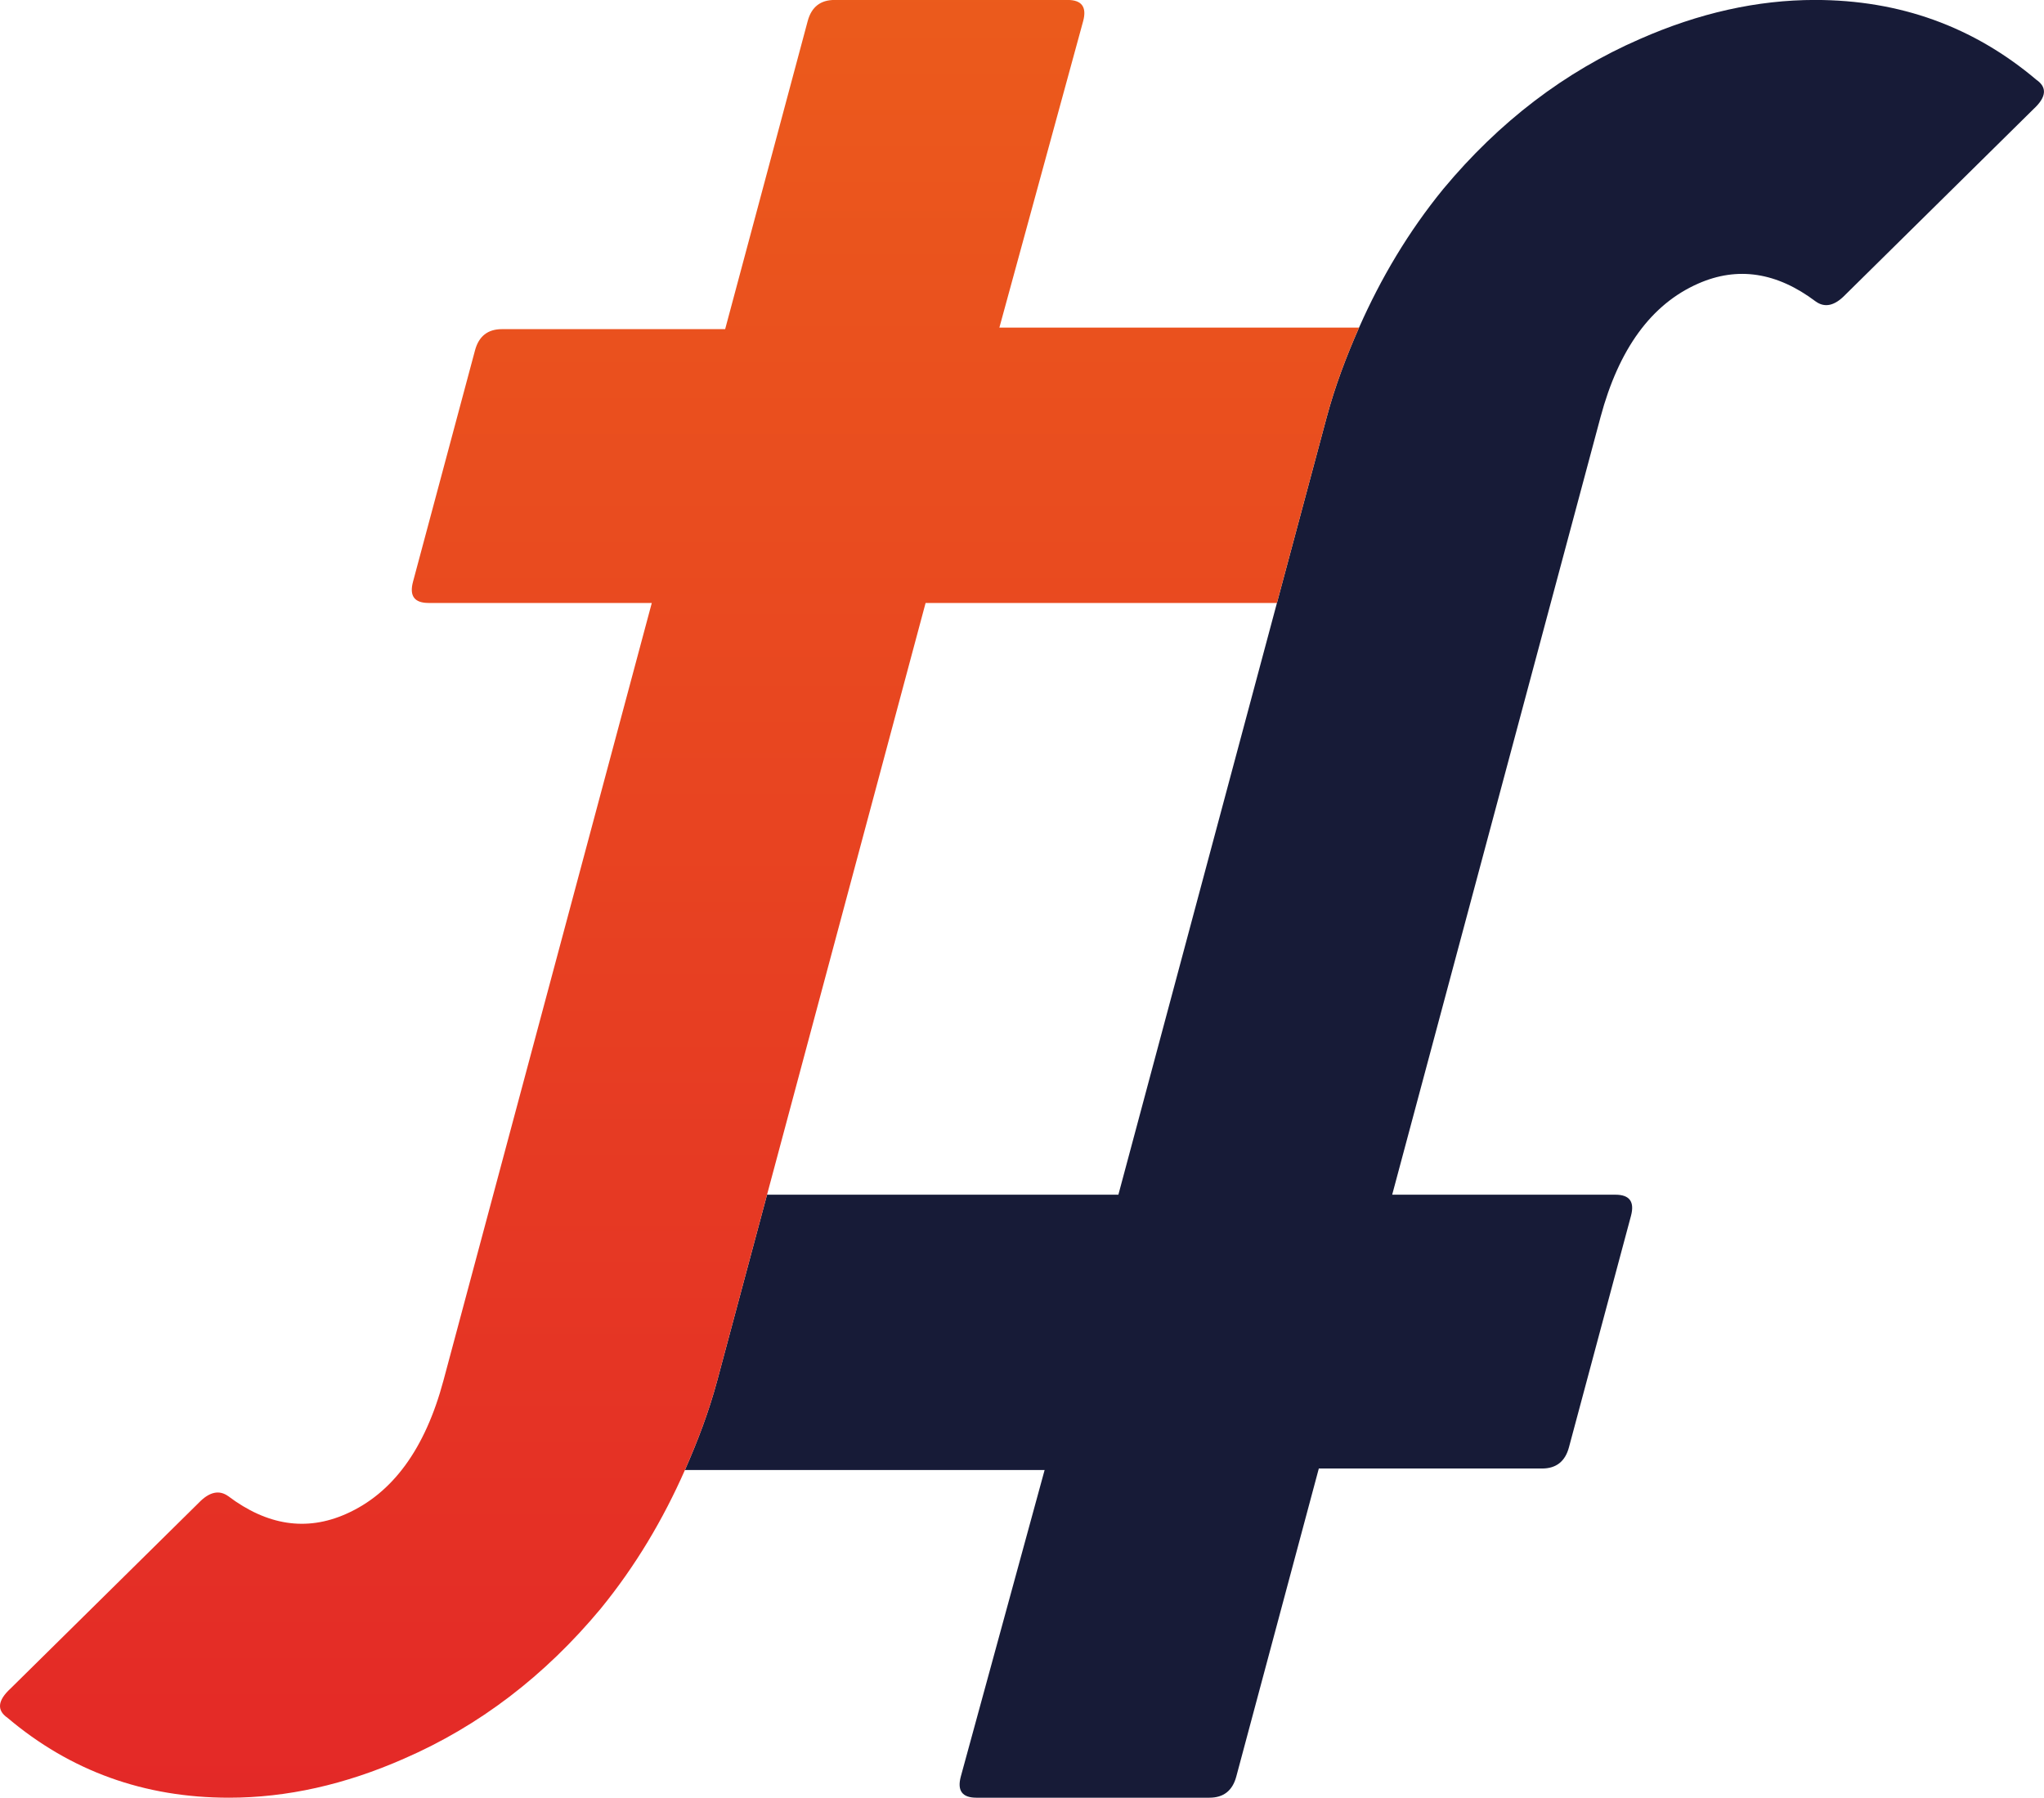
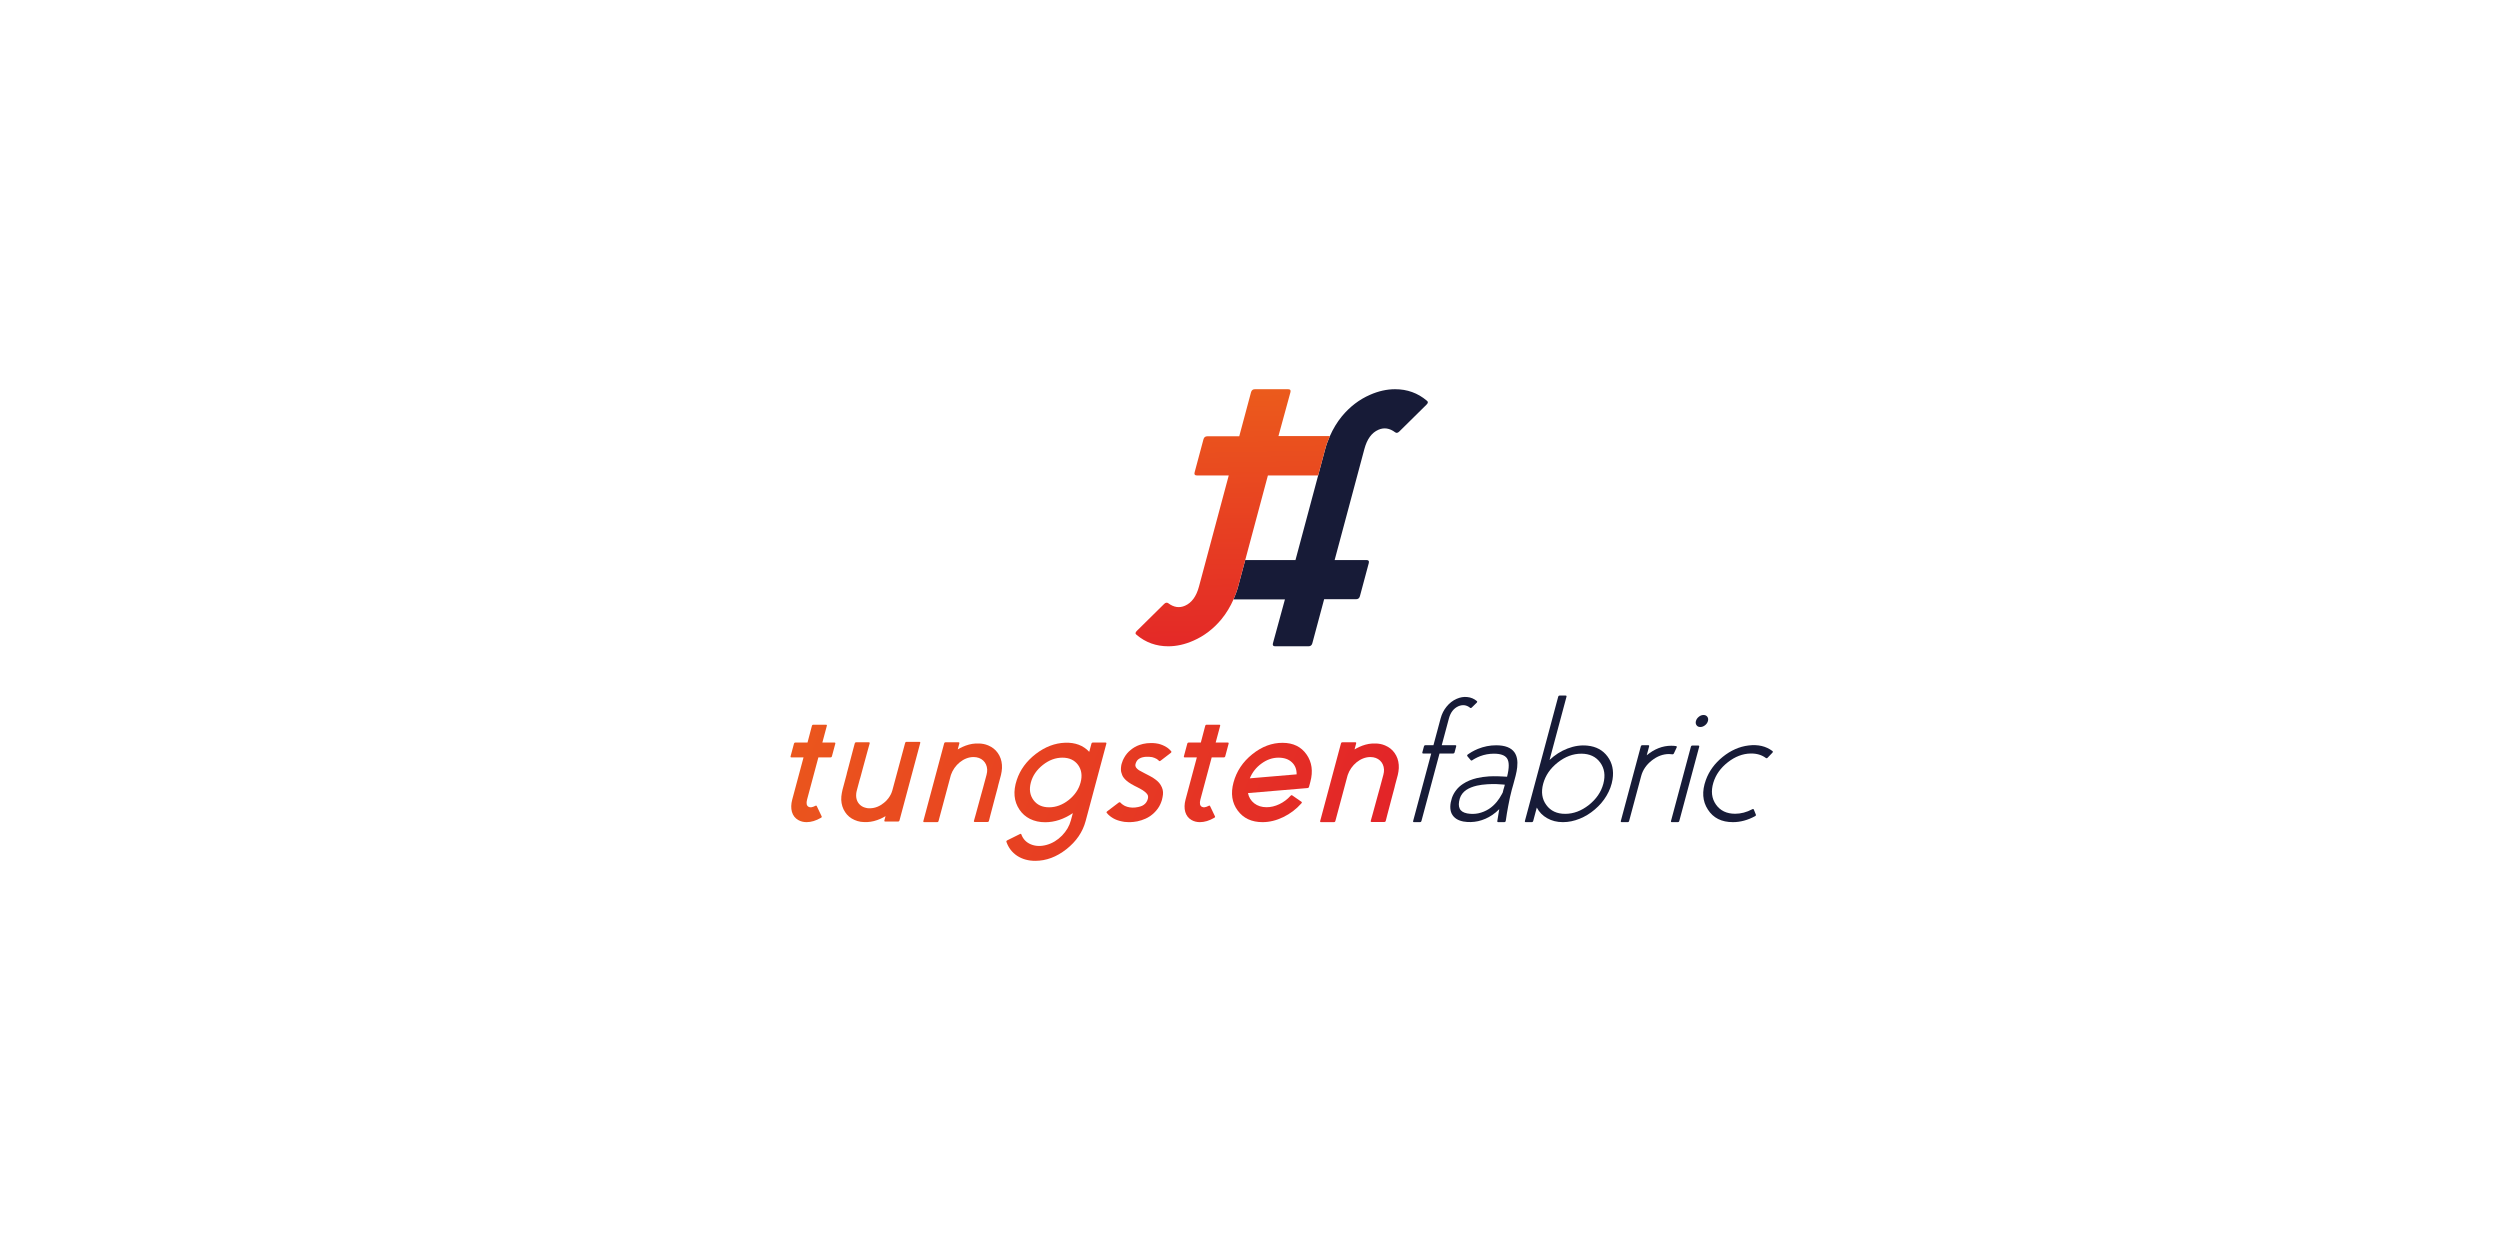
- <svg xmlns="http://www.w3.org/2000/svg" viewBox="0 0 246.653 216.92" height="216.92" width="246.653" xml:space="preserve" id="svg2" version="1.1">
+ <svg xmlns="http://www.w3.org/2000/svg" viewBox="0 0 589.587 294.8" height="294.8" width="589.587" xml:space="preserve" id="svg2" version="1.1">
  <defs id="defs6">
    <clipPath id="clipPath22" clipPathUnits="userSpaceOnUse">
-       <path id="path20" d="m 904.469,1330.4 75.836,277.4 c 3.418,12.78 -1.297,19.14 -14.071,19.14 H 755.316 c -12.785,0 -20.91,-6.36 -24.328,-19.14 L 656.293,1329.03 H 454.242 c -12.773,0 -20.918,-6.42 -24.336,-19.19 l -56.133,-209.48 c -3.418,-12.77 1.297,-19.13 14.075,-19.13 H 589.895 L 401.352,377.59 C 384.762,315.66 355.316,275.309 312.934,256.68 277.25,240.941 241.809,246.359 206.613,272.852 198.383,278.77 189.484,276.82 179.992,267 L 9.555,98.82 C -2.223,87.988 -3.094,79.121 6.84,72.262 63.801,24.109 130.551,0 207.27,0 c 52.121,0 104.941,11.77 158.464,35.371 67.903,29.52 127.231,74.777 177.922,135.707 31.492,38.563 56.446,80.633 76.223,125.461 11.512,26.082 21.726,52.859 29.273,81.051 l 45.051,168.121 143.496,535.519 h 317.971 l 45.05,168.12 c 7.55,28.2 17.76,54.97 29.26,81.05 z" />
+       <path id="path20" d="m 2261.28,1439.7 21.2,77.53 c 0.96,3.57 -0.36,5.35 -3.93,5.35 h -58.95 c -3.57,0 -5.85,-1.78 -6.81,-5.35 l -20.86,-77.91 h -56.48 c -3.57,0 -5.85,-1.79 -6.81,-5.37 l -15.68,-58.54 c -0.96,-3.57 0.36,-5.35 3.94,-5.35 h 56.46 l -52.69,-196.65 c -4.64,-17.32 -12.87,-28.59 -24.71,-33.8 -9.97,-4.4 -19.88,-2.88 -29.72,4.52 -2.3,1.65 -4.78,1.11 -7.44,-1.64 l -47.64,-47 c -3.29,-3.03 -3.53,-5.51 -0.75,-7.43 15.92,-13.45 34.57,-20.19 56.02,-20.19 14.56,0 29.32,3.29 44.28,9.89 18.98,8.25 35.56,20.89 49.73,37.93 8.8,10.77 15.77,22.53 21.3,35.06 3.22,7.29 6.07,14.77 8.18,22.66 l 12.6,46.98 40.1,149.67 h 88.88 l 12.58,46.99 c 2.11,7.88 4.96,15.36 8.19,22.65 z" />
    </clipPath>
-     <linearGradient id="linearGradient28" spreadMethod="pad" gradientTransform="matrix(-501.1,-2003.66,-2013.25,-35.7797,871.239,1731.97)" gradientUnits="userSpaceOnUse" y2="0" x2="1" y1="0" x1="0">
+     <linearGradient id="linearGradient28" spreadMethod="pad" gradientTransform="matrix(-140.052,-560,-562.679,-10,2252,1551.94)" gradientUnits="userSpaceOnUse" y2="0" x2="1" y1="0" x1="0">
      <stop id="stop24" offset="0" style="stop-opacity:1;stop-color:#ec5e1b" />
      <stop id="stop26" offset="1" style="stop-opacity:1;stop-color:#e22029" />
    </linearGradient>
+     <clipPath id="clipPath38" clipPathUnits="userSpaceOnUse">
+       <path id="path36" d="m 1430.05,784.012 c 2.88,-1.672 6.94,-1.102 12.18,1.707 1.2,0.633 2.03,0.422 2.49,-0.617 l 8.5,-17.813 c 0.64,-1.148 0.23,-2.09 -1.22,-2.82 -8.77,-5.098 -17.2,-7.649 -25.33,-7.649 -5.53,0 -10.45,1.25 -14.77,3.75 -5.53,3.121 -9.24,7.91 -11.16,14.371 -1.81,6.457 -1.63,13.75 0.55,21.879 l 19.97,74.532 h -21.41 c -1.35,0 -1.84,0.668 -1.48,2.027 l 5.95,22.191 c 0.36,1.352 1.22,2.032 2.58,2.032 h 21.4 l 7.76,29.527 c 0.36,1.351 1.22,2.031 2.57,2.031 h 22.35 c 1.35,0 1.84,-0.68 1.48,-2.031 l -7.91,-29.527 h 21.41 c 1.35,0 1.84,-0.68 1.48,-2.032 l -5.94,-22.191 c -0.37,-1.359 -1.24,-2.027 -2.58,-2.027 h -21.41 l -19.97,-74.532 c -1.76,-6.558 -0.93,-10.84 2.51,-12.808 z" />
+     </clipPath>
+     <linearGradient id="linearGradient44" spreadMethod="pad" gradientTransform="matrix(1291.77,-180,-539.052,-1340,1223.5,873.54)" gradientUnits="userSpaceOnUse" y2="0" x2="1" y1="0" x1="0">
+       <stop id="stop40" offset="0" style="stop-opacity:1;stop-color:#ec5e1b" />
+       <stop id="stop42" offset="1" style="stop-opacity:1;stop-color:#e22029" />
+     </linearGradient>
+     <clipPath id="clipPath54" clipPathUnits="userSpaceOnUse">
+       <path id="path52" d="m 1537.83,781.352 h 1.57 c 8.61,0.308 16.67,3.539 24.15,9.687 2.9,2.289 5.48,4.941 7.76,7.973 1.62,2.179 3.09,4.527 4.38,7.027 0.51,1.141 0.92,2.082 1.23,2.813 l 0.61,1.718 0.79,2.34 22.64,83.91 c 0.36,1.352 1.22,2.032 2.58,2.032 h 22.65 c 1.35,0 1.85,-0.68 1.49,-2.032 L 1591,759.941 c -0.36,-1.351 -1.23,-2.031 -2.58,-2.031 h -22.66 c -1.35,0 -1.84,0.68 -1.48,2.031 l 2.01,7.5 c -3.11,-1.871 -6.07,-3.429 -8.92,-4.679 -7.79,-3.442 -15.57,-5.453 -23.26,-5.793 -3.25,-0.137 -8.21,-0.028 -11.75,0.472 -3.93,0.571 -7.53,1.821 -10.99,3.278 -7.01,3.019 -12.58,7.711 -16.71,14.07 -4.13,6.352 -6.37,13.539 -6.72,21.563 -0.09,3.949 0.27,8.019 1.08,12.187 0.37,1.762 0.76,3.641 1.2,5.621 l 0.62,2.352 0.59,2.179 c 1.23,4.579 2.8,10.469 4.73,17.661 l 1.13,4.218 0.93,4.059 c 0.79,2.922 1.45,5.422 2.02,7.5 3.4,13.133 6.27,24.012 8.59,32.66 l 2.97,11.09 c 0.39,1.461 1.26,2.191 2.62,2.191 h 22.34 c 1.35,0 1.83,-0.73 1.44,-2.191 l -3.12,-11.09 c -2.32,-8.648 -5.29,-19.527 -8.91,-32.66 -0.97,-3.649 -2.39,-8.91 -4.23,-15.777 l -1.28,-4.223 -1.18,-4.367 c -0.89,-3.34 -1.71,-6.364 -2.43,-9.071 l -0.62,-2.339 -0.59,-2.192 c -0.48,-1.769 -1.57,-5.262 -1.55,-10.469 0.05,-4.48 1.16,-8.492 3.34,-12.031 2.26,-3.539 5.3,-6.199 9.11,-7.969 1.96,-0.832 3.98,-1.461 6.05,-1.871 l 0.9,-0.16 c 0,0 0.63,-0.109 1.27,-0.199 1.3,-0.191 2.87,-0.109 2.87,-0.109 z" />
+     </clipPath>
+     <linearGradient id="linearGradient60" spreadMethod="pad" gradientTransform="matrix(1291.77,-180,-539.052,-1340,1224.83,876.86)" gradientUnits="userSpaceOnUse" y2="0" x2="1" y1="0" x1="0">
+       <stop id="stop56" offset="0" style="stop-opacity:1;stop-color:#ec5e1b" />
+       <stop id="stop58" offset="1" style="stop-opacity:1;stop-color:#e22029" />
+     </linearGradient>
+     <clipPath id="clipPath70" clipPathUnits="userSpaceOnUse">
+       <path id="path68" d="m 1855.64,783.07 c 12.08,0 23.58,4.27 34.52,12.809 10.85,8.641 17.91,19.012 21.14,31.09 3.24,12.082 1.74,22.453 -4.47,31.101 -6.37,8.539 -15.59,12.809 -27.67,12.809 -12.19,0 -23.7,-4.27 -34.52,-12.809 -10.98,-8.648 -18.07,-19.019 -21.31,-31.101 -3.23,-12.078 -1.7,-22.449 4.64,-31.09 6.25,-8.539 15.48,-12.809 27.67,-12.809 z m 74.82,112.5 c 0.37,1.352 1.22,2.032 2.58,2.032 h 22.34 c 1.35,0 1.86,-0.68 1.49,-2.032 L 1920.2,758.691 c -5.2,-19.371 -16.51,-35.929 -33.94,-49.679 -17.44,-13.75 -35.84,-20.633 -55.21,-20.633 -12.19,0 -22.87,2.973 -32,8.91 -9,6.039 -15.31,14.223 -18.89,24.531 -0.42,1.149 0.03,2.078 1.37,2.809 l 22.36,11.09 c 1.34,0.742 2.21,0.531 2.64,-0.617 3,-8.231 8.58,-14.063 16.71,-17.5 8.43,-3.543 17.83,-3.852 28.2,-0.942 10.02,2.809 19.03,8.281 27.05,16.41 7.77,8.02 12.99,16.981 15.63,26.871 l 3.44,12.821 c -15.91,-10.742 -32.24,-16.102 -49,-16.102 -9.91,0 -18.85,1.981 -26.85,5.942 -7.62,3.847 -13.77,9.269 -18.46,16.25 -10,14.789 -11.58,32.386 -4.75,52.808 5.92,17.809 17.08,33.07 33.51,45.781 16.51,12.61 33.8,19.219 51.89,19.848 17.87,0.621 32.11,-4.738 42.71,-16.098 z" />
+     </clipPath>
+     <linearGradient id="linearGradient76" spreadMethod="pad" gradientTransform="matrix(1291.77,-180,-539.052,-1340,1228.24,885.33)" gradientUnits="userSpaceOnUse" y2="0" x2="1" y1="0" x1="0">
+       <stop id="stop72" offset="0" style="stop-opacity:1;stop-color:#ec5e1b" />
+       <stop id="stop74" offset="1" style="stop-opacity:1;stop-color:#e22029" />
+     </linearGradient>
+     <clipPath id="clipPath86" clipPathUnits="userSpaceOnUse">
+       <path id="path84" d="m 2055.14,795.961 c -0.53,-1.961 -1.88,-5.352 -2.65,-7.109 -2.57,-5.864 -6.45,-11.051 -11.21,-15.633 -4.51,-4.367 -9.6,-7.809 -15.26,-10.309 -4.4,-1.98 -9.19,-3.539 -14.39,-4.691 -4.7,-0.828 -8.79,-1.297 -12.25,-1.399 0,0 -7.57,-0.011 -10.5,0.469 -2.98,0.492 -6.17,1.09 -9.45,2.031 -4.86,1.352 -9.25,3.379 -13.22,6.09 -2.04,1.352 -3.88,2.809 -5.54,4.379 -1.19,1.039 -2.19,2.133 -3.03,3.281 -0.79,0.942 -0.53,1.918 0.8,2.969 l 20.39,15.473 c 1.02,0.718 1.93,0.777 2.7,0.148 0.63,-0.73 1.24,-1.359 1.84,-1.871 0.77,-0.629 1.42,-1.148 1.92,-1.57 2.47,-2.117 12.36,-8.078 27.82,-4.68 2.76,0.609 5.09,1.352 6.99,2.18 3.93,1.883 6.81,4.64 8.62,8.293 0,0 3.62,6.57 1.05,11.258 -1.86,3.23 -6.44,7.121 -13.27,10.769 l -5.07,2.652 -2.48,1.25 -0.97,0.469 -1.23,0.629 c -4.4,2.289 -7.89,4.371 -10.52,6.25 -4.3,3.012 -7.59,6.301 -9.86,9.84 -0.31,0.422 -0.63,0.992 -0.95,1.723 l -0.74,1.867 c -0.66,1.461 -1.09,2.761 -1.3,3.91 l -0.51,2.191 c -0.09,0.828 -0.15,1.559 -0.19,2.192 v 2.34 l 0.03,1.25 c 0,0 0.29,3.07 0.42,3.91 l 0.43,2.179 0.07,0.321 0.3,1.09 c 0,0 1.47,4.527 2.1,6.089 0.35,0.938 1.02,2.289 2.03,4.071 3.12,5.828 7.24,10.718 12.37,14.679 4.41,3.649 9.43,6.457 15.07,8.438 4.01,1.351 8.41,2.492 13.14,2.973 2.88,0.289 4.77,0.289 5.72,0.308 0.66,0.02 4.65,0.039 5.31,0 2.87,-0.129 6.04,-0.519 9.5,-1.25 4.98,-1.25 9.56,-3.18 13.77,-5.781 1.62,-0.938 3.06,-1.981 4.32,-3.117 1.12,-0.84 3.64,-3.5 4.18,-4.223 0.89,-0.937 0.67,-1.93 -0.64,-2.969 l -18.1,-13.91 c -1.07,-0.832 -1.96,-0.89 -2.7,-0.148 -0.67,0.617 -1.3,1.187 -1.88,1.707 -0.88,0.633 -1.58,1.152 -2.08,1.57 -2.53,1.449 -5.26,2.551 -8.19,3.281 -2.29,0.41 -4.21,0.621 -5.77,0.621 h -3.44 c -0.73,0 -2.5,-0.062 -3.34,-0.14 -2.7,-0.289 -5.13,-0.949 -6.96,-1.582 -2,-0.828 -3.66,-1.77 -4.97,-2.809 -1.33,-1.039 -2.42,-2.398 -3.28,-4.058 l -0.32,-0.633 -0.36,-0.778 -0.58,-1.562 -0.22,-0.777 -0.2,-0.782 -0.23,-1.41 0.02,-1.09 0.23,-0.941 0.33,-1.09 0.29,-0.629 0.31,-0.621 c 1.03,-1.57 2.74,-3.18 5.1,-4.848 2.04,-1.351 18.62,-9.839 18.62,-9.839 4.3,-2.192 7.83,-4.383 10.58,-6.563 4.26,-3.129 7.46,-6.57 9.58,-10.32 2.88,-4.789 4.43,-10.16 3.77,-16.25 -0.25,-2.41 -0.96,-6.36 -1.87,-9.758 z" />
+     </clipPath>
+     <linearGradient id="linearGradient92" spreadMethod="pad" gradientTransform="matrix(1291.77,-180,-539.052,-1340,1247.78,933.9)" gradientUnits="userSpaceOnUse" y2="0" x2="1" y1="0" x1="0">
+       <stop id="stop88" offset="0" style="stop-opacity:1;stop-color:#ec5e1b" />
+       <stop id="stop90" offset="1" style="stop-opacity:1;stop-color:#e22029" />
+     </linearGradient>
+     <clipPath id="clipPath102" clipPathUnits="userSpaceOnUse">
+       <path id="path100" d="m 2125.72,784.012 c 2.89,-1.672 6.95,-1.102 12.19,1.707 1.2,0.633 2.03,0.422 2.48,-0.617 l 8.52,-17.813 c 0.62,-1.148 0.22,-2.09 -1.22,-2.82 -8.78,-5.098 -17.22,-7.649 -25.35,-7.649 -5.52,0 -10.43,1.25 -14.77,3.75 -5.52,3.121 -9.23,7.91 -11.14,14.371 -1.82,6.457 -1.63,13.75 0.54,21.879 l 19.97,74.532 h -21.4 c -1.36,0 -1.86,0.668 -1.49,2.027 l 5.94,22.191 c 0.37,1.352 1.22,2.032 2.58,2.032 h 21.41 l 7.76,29.527 c 0.36,1.351 1.21,2.031 2.57,2.031 h 22.34 c 1.35,0 1.86,-0.68 1.5,-2.031 l -7.92,-29.527 h 21.4 c 1.35,0 1.86,-0.68 1.49,-2.032 l -5.94,-22.191 c -0.37,-1.359 -1.23,-2.027 -2.58,-2.027 h -21.41 l -19.97,-74.532 c -1.75,-6.558 -0.92,-10.84 2.5,-12.808 z" />
+     </clipPath>
+     <linearGradient id="linearGradient108" spreadMethod="pad" gradientTransform="matrix(1291.77,-180,-539.052,-1340,1260.42,965.34)" gradientUnits="userSpaceOnUse" y2="0" x2="1" y1="0" x1="0">
+       <stop id="stop104" offset="0" style="stop-opacity:1;stop-color:#ec5e1b" />
+       <stop id="stop106" offset="1" style="stop-opacity:1;stop-color:#e22029" />
+     </linearGradient>
+     <clipPath id="clipPath118" clipPathUnits="userSpaceOnUse">
+       <path id="path116" d="m 2293.44,841.352 c 0.11,8.949 -2.73,16.089 -8.49,21.41 -5.73,5.41 -13.6,8.117 -23.6,8.117 -10.53,0 -20.51,-3.438 -29.95,-10.309 -9.43,-6.769 -16.35,-15.519 -20.78,-26.25 z m -24.59,55.777 c 18.61,-0.109 32.66,-6.981 42.13,-20.617 9.5,-13.551 11.74,-29.692 6.71,-48.442 l -2.39,-8.91 c -0.33,-1.25 -1.14,-1.93 -2.42,-2.031 l -105.51,-8.91 c 1.53,-7.5 5.22,-13.539 11.09,-18.117 5.96,-4.59 13.2,-6.883 21.75,-6.883 7.5,0 15.01,1.769 22.52,5.32 7.63,3.641 14.27,8.59 19.91,14.84 1.02,1.141 2.04,1.41 3.02,0.781 l 16.21,-11.25 c 1.08,-0.621 1.08,-1.558 0.03,-2.808 -9.13,-10.313 -19.85,-18.442 -32.16,-24.383 -12.22,-5.93 -24.43,-8.899 -36.61,-8.899 -19.28,0 -33.94,6.871 -44.01,20.621 -10.09,13.649 -12.54,30.161 -7.35,49.528 5.3,19.793 16.39,36.461 33.24,50 16.86,13.543 34.81,20.261 53.84,20.16 z" />
+     </clipPath>
+     <linearGradient id="linearGradient124" spreadMethod="pad" gradientTransform="matrix(1291.77,-180,-539.052,-1340,1260.28,964.98)" gradientUnits="userSpaceOnUse" y2="0" x2="1" y1="0" x1="0">
+       <stop id="stop120" offset="0" style="stop-opacity:1;stop-color:#ec5e1b" />
+       <stop id="stop122" offset="1" style="stop-opacity:1;stop-color:#e22029" />
+     </linearGradient>
+     <clipPath id="clipPath146" clipPathUnits="userSpaceOnUse">
+       <path id="path144" d="m 1743.65,835.719 c -0.73,-2.707 -1.52,-5.668 -2.39,-8.899 l -1.17,-4.379 -1.13,-4.222 c -1.98,-6.981 -3.42,-12.18 -4.34,-15.617 -3.57,-12.922 -6.51,-23.704 -8.83,-32.34 l -3.12,-11.102 c -0.36,-1.359 0.12,-2.031 1.48,-2.031 h 22.5 c 1.35,0 2.22,0.672 2.58,2.031 l 2.81,11.102 c 2.32,8.636 5.15,19.418 8.52,32.34 0.92,3.437 2.31,8.636 4.18,15.617 l 0.97,4.222 1.18,4.379 c 0.87,3.231 1.66,6.192 2.39,8.899 l 1.21,4.543 c 0.56,2.078 0.95,4.109 1.16,6.09 0.68,4.058 0.84,8.019 0.53,11.867 -0.6,7.922 -3.04,14.902 -7.36,20.941 -4.12,6.039 -9.87,10.391 -17.03,13.442 -5.93,2.527 -11.83,3.058 -12.44,3.117 -0.51,0.07 -5.47,0.41 -10.11,0.16 -7.74,-0.418 -15.46,-2.66 -23.04,-6.09 -2.61,-1.148 -5.34,-2.609 -8.2,-4.379 l 2.84,10.629 c 0.36,1.352 -0.14,2.031 -1.49,2.031 h -22.81 c -1.36,0 -2.22,-0.679 -2.58,-2.031 L 1633.2,758.852 c -0.36,-1.364 0.13,-2.032 1.49,-2.032 h 22.81 c 1.35,0 2.22,0.668 2.58,2.032 l 21.23,79.218 c 0,0 0.51,1.871 0.67,2.352 5.95,17.379 22.47,31.558 39.97,31.558 14.08,0 23.4,-9.199 24.14,-21.851 0,-0.008 0,-0.02 0,-0.027 0,-0.012 0,-0.024 0,-0.032 0.17,-3.058 -0.27,-6.261 -1.18,-9.648" />
+     </clipPath>
+     <linearGradient id="linearGradient152" spreadMethod="pad" gradientTransform="matrix(1291.77,-180,-539.052,-1340,1229.99,889.68)" gradientUnits="userSpaceOnUse" y2="0" x2="1" y1="0" x1="0">
+       <stop id="stop148" offset="0" style="stop-opacity:1;stop-color:#ec5e1b" />
+       <stop id="stop150" offset="1" style="stop-opacity:1;stop-color:#e22029" />
+     </linearGradient>
+     <clipPath id="clipPath162" clipPathUnits="userSpaceOnUse">
+       <path id="path160" d="m 2445.52,835.719 c -0.72,-2.707 -1.51,-5.668 -2.38,-8.899 l -1.18,-4.379 -1.13,-4.222 c -1.97,-6.981 -3.42,-12.18 -4.33,-15.617 -3.58,-12.922 -6.52,-23.704 -8.83,-32.34 l -3.13,-11.102 c -0.36,-1.359 0.13,-2.031 1.49,-2.031 h 22.5 c 1.34,0 2.21,0.672 2.57,2.031 l 2.82,11.102 c 2.31,8.636 5.14,19.418 8.51,32.34 0.92,3.437 2.32,8.636 4.18,15.617 l 0.98,4.222 1.17,4.379 c 0.87,3.231 1.66,6.192 2.38,8.899 l 1.22,4.543 c 0.56,2.078 0.95,4.109 1.17,6.09 0.66,4.058 0.84,8.019 0.52,11.867 -0.59,7.922 -3.04,14.902 -7.36,20.941 -4.11,6.039 -9.86,10.391 -17.02,13.442 -5.94,2.527 -11.84,3.046 -12.44,3.117 -0.52,0.07 -5.47,0.41 -10.12,0.16 -7.73,-0.418 -15.46,-2.66 -23.04,-6.09 -2.6,-1.148 -5.34,-2.609 -8.2,-4.379 l 2.84,10.629 c 0.36,1.352 -0.13,2.031 -1.48,2.031 h -22.81 c -1.36,0 -2.22,-0.679 -2.58,-2.031 l -36.76,-137.187 c -0.36,-1.364 0.13,-2.032 1.48,-2.032 h 22.82 c 1.34,0 2.21,0.668 2.57,2.032 l 21.23,79.218 c 0,0 0.51,1.871 0.68,2.34 5.95,17.391 22.47,31.57 39.97,31.57 14.07,0 23.4,-9.199 24.13,-21.851 0,-0.008 0.01,-0.02 0.01,-0.027 0,-0.012 0,-0.024 0,-0.032 0.17,-3.058 -0.27,-6.261 -1.18,-9.648" />
+     </clipPath>
+     <linearGradient id="linearGradient168" spreadMethod="pad" gradientTransform="matrix(1291.77,-180,-539.052,-1340,1267.24,982.29)" gradientUnits="userSpaceOnUse" y2="0" x2="1" y1="0" x1="0">
+       <stop id="stop164" offset="0" style="stop-opacity:1;stop-color:#ec5e1b" />
+       <stop id="stop166" offset="1" style="stop-opacity:1;stop-color:#e22029" />
+     </linearGradient>
  </defs>
-   <g transform="matrix(1.333333,0,0,-1.333333,0,216.92)" id="g10">
+   <g transform="matrix(1.333333,0,0,-1.333333,0,294.8)" id="g10">
    <g transform="scale(0.1)" id="g12">
-       <path id="path14" style="fill:#171b37;fill-opacity:1;fill-rule:nonzero;stroke:none" d="m 1536.94,1370.26 c 35.68,15.73 71.12,10.32 106.32,-16.17 8.23,-5.92 17.12,-3.97 26.62,5.85 l 170.45,168.18 c 11.76,10.83 12.63,19.7 2.7,26.56 -56.96,48.15 -123.7,72.26 -200.43,72.26 -52.12,0 -104.93,-11.77 -158.47,-35.37 -67.89,-29.52 -127.22,-74.78 -177.92,-135.71 -31.49,-38.56 -56.44,-80.63 -76.23,-125.46 -11.5,-26.08 -21.7,-52.85 -29.26,-81.05 L 1155.67,1081.23 1012.18,545.711 H 694.203 L 649.152,377.59 c -7.547,-28.192 -17.761,-54.969 -29.273,-81.059 H 945.414 L 869.563,19.129 C 866.145,6.359 870.863,0 883.637,0 h 210.923 c 12.78,0 20.9,6.359 24.32,19.129 l 74.7,278.781 h 202.05 c 12.77,0 20.92,6.418 24.33,19.199 l 56.14,209.469 c 3.42,12.781 -1.3,19.133 -14.07,19.133 h -202.05 l 188.54,703.639 c 16.59,61.93 46.03,102.28 88.42,120.91" />
+       <path id="path14" style="fill:#171b37;fill-opacity:1;fill-rule:nonzero;stroke:none" d="m 2438.05,1450.84 c 9.98,4.4 19.88,2.89 29.71,-4.52 2.31,-1.65 4.79,-1.11 7.45,1.64 l 47.63,47 c 3.29,3.03 3.54,5.51 0.76,7.43 -15.92,13.45 -34.58,20.19 -56.02,20.19 -14.56,0 -29.33,-3.29 -44.29,-9.88 -18.97,-8.25 -35.55,-20.91 -49.72,-37.93 -8.8,-10.78 -15.78,-22.54 -21.31,-35.07 -3.22,-7.29 -6.07,-14.77 -8.18,-22.65 l -12.58,-46.99 -40.11,-149.67 h -88.87 l -12.6,-46.98 c -2.11,-7.89 -4.96,-15.37 -8.18,-22.66 h 90.99 l -21.2,-77.53 c -0.95,-3.57 0.37,-5.35 3.93,-5.35 h 58.96 c 3.56,0 5.84,1.78 6.79,5.35 l 20.88,77.91 h 56.47 c 3.57,0 5.85,1.8 6.8,5.37 l 15.69,58.54 c 0.95,3.57 -0.37,5.35 -3.94,5.35 h -56.46 l 52.69,196.66 c 4.64,17.31 12.86,28.59 24.71,33.79" />
      <g id="g16">
        <g clip-path="url(#clipPath22)" id="g18">
-           <path id="path30" style="fill:url(#linearGradient28);fill-opacity:1;fill-rule:nonzero;stroke:none" d="m 904.469,1330.4 75.836,277.4 c 3.418,12.78 -1.297,19.14 -14.071,19.14 H 755.316 c -12.785,0 -20.91,-6.36 -24.328,-19.14 L 656.293,1329.03 H 454.242 c -12.773,0 -20.918,-6.42 -24.336,-19.19 l -56.133,-209.48 c -3.418,-12.77 1.297,-19.13 14.075,-19.13 H 589.895 L 401.352,377.59 C 384.762,315.66 355.316,275.309 312.934,256.68 277.25,240.941 241.809,246.359 206.613,272.852 198.383,278.77 189.484,276.82 179.992,267 L 9.555,98.82 C -2.223,87.988 -3.094,79.121 6.84,72.262 63.801,24.109 130.551,0 207.27,0 c 52.121,0 104.941,11.77 158.464,35.371 67.903,29.52 127.231,74.777 177.922,135.707 31.492,38.563 56.446,80.633 76.223,125.461 11.512,26.082 21.726,52.859 29.273,81.051 l 45.051,168.121 143.496,535.519 h 317.971 l 45.05,168.12 c 7.55,28.2 17.76,54.97 29.26,81.05 H 904.469" />
+           <path id="path30" style="fill:url(#linearGradient28);fill-opacity:1;fill-rule:nonzero;stroke:none" d="m 2261.28,1439.7 21.2,77.53 c 0.96,3.57 -0.36,5.35 -3.93,5.35 h -58.95 c -3.57,0 -5.85,-1.78 -6.81,-5.35 l -20.86,-77.91 h -56.48 c -3.57,0 -5.85,-1.79 -6.81,-5.37 l -15.68,-58.54 c -0.96,-3.57 0.36,-5.35 3.94,-5.35 h 56.46 l -52.69,-196.65 c -4.64,-17.32 -12.87,-28.59 -24.71,-33.8 -9.97,-4.4 -19.88,-2.88 -29.72,4.52 -2.3,1.65 -4.78,1.11 -7.44,-1.64 l -47.64,-47 c -3.29,-3.03 -3.53,-5.51 -0.75,-7.43 15.92,-13.45 34.57,-20.19 56.02,-20.19 14.56,0 29.32,3.29 44.28,9.89 18.98,8.25 35.56,20.89 49.73,37.93 8.8,10.77 15.77,22.53 21.3,35.06 3.22,7.29 6.07,14.77 8.18,22.66 l 12.6,46.98 40.1,149.67 h 88.88 l 12.58,46.99 c 2.11,7.88 4.96,15.36 8.19,22.65 h -90.99" />
+         </g>
+       </g>
+       <g id="g32">
+         <g clip-path="url(#clipPath38)" id="g34">
+           <path id="path46" style="fill:url(#linearGradient44);fill-opacity:1;fill-rule:nonzero;stroke:none" d="m 1430.05,784.012 c 2.88,-1.672 6.94,-1.102 12.18,1.707 1.2,0.633 2.03,0.422 2.49,-0.617 l 8.5,-17.813 c 0.64,-1.148 0.23,-2.09 -1.22,-2.82 -8.77,-5.098 -17.2,-7.649 -25.33,-7.649 -5.53,0 -10.45,1.25 -14.77,3.75 -5.53,3.121 -9.24,7.91 -11.16,14.371 -1.81,6.457 -1.63,13.75 0.55,21.879 l 19.97,74.532 h -21.41 c -1.35,0 -1.84,0.668 -1.48,2.027 l 5.95,22.191 c 0.36,1.352 1.22,2.032 2.58,2.032 h 21.4 l 7.76,29.527 c 0.36,1.351 1.22,2.031 2.57,2.031 h 22.35 c 1.35,0 1.84,-0.68 1.48,-2.031 l -7.91,-29.527 h 21.41 c 1.35,0 1.84,-0.68 1.48,-2.032 l -5.94,-22.191 c -0.37,-1.359 -1.24,-2.027 -2.58,-2.027 h -21.41 l -19.97,-74.532 c -1.76,-6.558 -0.93,-10.84 2.51,-12.808" />
+         </g>
+       </g>
+       <g id="g48">
+         <g clip-path="url(#clipPath54)" id="g50">
+           <path id="path62" style="fill:url(#linearGradient60);fill-opacity:1;fill-rule:nonzero;stroke:none" d="m 1537.83,781.352 h 1.57 c 8.61,0.308 16.67,3.539 24.15,9.687 2.9,2.289 5.48,4.941 7.76,7.973 1.62,2.179 3.09,4.527 4.38,7.027 0.51,1.141 0.92,2.082 1.23,2.813 l 0.61,1.718 0.79,2.34 22.64,83.91 c 0.36,1.352 1.22,2.032 2.58,2.032 h 22.65 c 1.35,0 1.85,-0.68 1.49,-2.032 L 1591,759.941 c -0.36,-1.351 -1.23,-2.031 -2.58,-2.031 h -22.66 c -1.35,0 -1.84,0.68 -1.48,2.031 l 2.01,7.5 c -3.11,-1.871 -6.07,-3.429 -8.92,-4.679 -7.79,-3.442 -15.57,-5.453 -23.26,-5.793 -3.25,-0.137 -8.21,-0.028 -11.75,0.472 -3.93,0.571 -7.53,1.821 -10.99,3.278 -7.01,3.019 -12.58,7.711 -16.71,14.07 -4.13,6.352 -6.37,13.539 -6.72,21.563 -0.09,3.949 0.27,8.019 1.08,12.187 0.37,1.762 0.76,3.641 1.2,5.621 l 0.62,2.352 0.59,2.179 c 1.23,4.579 2.8,10.469 4.73,17.661 l 1.13,4.218 0.93,4.059 c 0.79,2.922 1.45,5.422 2.02,7.5 3.4,13.133 6.27,24.012 8.59,32.66 l 2.97,11.09 c 0.39,1.461 1.26,2.191 2.62,2.191 h 22.34 c 1.35,0 1.83,-0.73 1.44,-2.191 l -3.12,-11.09 c -2.32,-8.648 -5.29,-19.527 -8.91,-32.66 -0.97,-3.649 -2.39,-8.91 -4.23,-15.777 l -1.28,-4.223 -1.18,-4.367 c -0.89,-3.34 -1.71,-6.364 -2.43,-9.071 l -0.62,-2.339 -0.59,-2.192 c -0.48,-1.769 -1.57,-5.262 -1.55,-10.469 0.05,-4.48 1.16,-8.492 3.34,-12.031 2.26,-3.539 5.3,-6.199 9.11,-7.969 1.96,-0.832 3.98,-1.461 6.05,-1.871 l 0.9,-0.16 c 0,0 0.63,-0.109 1.27,-0.199 1.3,-0.191 2.87,-0.109 2.87,-0.109" />
+         </g>
+       </g>
+       <g id="g64">
+         <g clip-path="url(#clipPath70)" id="g66">
+           <path id="path78" style="fill:url(#linearGradient76);fill-opacity:1;fill-rule:nonzero;stroke:none" d="m 1855.64,783.07 c 12.08,0 23.58,4.27 34.52,12.809 10.85,8.641 17.91,19.012 21.14,31.09 3.24,12.082 1.74,22.453 -4.47,31.101 -6.37,8.539 -15.59,12.809 -27.67,12.809 -12.19,0 -23.7,-4.27 -34.52,-12.809 -10.98,-8.648 -18.07,-19.019 -21.31,-31.101 -3.23,-12.078 -1.7,-22.449 4.64,-31.09 6.25,-8.539 15.48,-12.809 27.67,-12.809 z m 74.82,112.5 c 0.37,1.352 1.22,2.032 2.58,2.032 h 22.34 c 1.35,0 1.86,-0.68 1.49,-2.032 L 1920.2,758.691 c -5.2,-19.371 -16.51,-35.929 -33.94,-49.679 -17.44,-13.75 -35.84,-20.633 -55.21,-20.633 -12.19,0 -22.87,2.973 -32,8.91 -9,6.039 -15.31,14.223 -18.89,24.531 -0.42,1.149 0.03,2.078 1.37,2.809 l 22.36,11.09 c 1.34,0.742 2.21,0.531 2.64,-0.617 3,-8.231 8.58,-14.063 16.71,-17.5 8.43,-3.543 17.83,-3.852 28.2,-0.942 10.02,2.809 19.03,8.281 27.05,16.41 7.77,8.02 12.99,16.981 15.63,26.871 l 3.44,12.821 c -15.91,-10.742 -32.24,-16.102 -49,-16.102 -9.91,0 -18.85,1.981 -26.85,5.942 -7.62,3.847 -13.77,9.269 -18.46,16.25 -10,14.789 -11.58,32.386 -4.75,52.808 5.92,17.809 17.08,33.07 33.51,45.781 16.51,12.61 33.8,19.219 51.89,19.848 17.87,0.621 32.11,-4.738 42.71,-16.098 l 3.85,14.379" />
+         </g>
+       </g>
+       <g id="g80">
+         <g clip-path="url(#clipPath86)" id="g82">
+           <path id="path94" style="fill:url(#linearGradient92);fill-opacity:1;fill-rule:nonzero;stroke:none" d="m 2055.14,795.961 c -0.53,-1.961 -1.88,-5.352 -2.65,-7.109 -2.57,-5.864 -6.45,-11.051 -11.21,-15.633 -4.51,-4.367 -9.6,-7.809 -15.26,-10.309 -4.4,-1.98 -9.19,-3.539 -14.39,-4.691 -4.7,-0.828 -8.79,-1.297 -12.25,-1.399 0,0 -7.57,-0.011 -10.5,0.469 -2.98,0.492 -6.17,1.09 -9.45,2.031 -4.86,1.352 -9.25,3.379 -13.22,6.09 -2.04,1.352 -3.88,2.809 -5.54,4.379 -1.19,1.039 -2.19,2.133 -3.03,3.281 -0.79,0.942 -0.53,1.918 0.8,2.969 l 20.39,15.473 c 1.02,0.718 1.93,0.777 2.7,0.148 0.63,-0.73 1.24,-1.359 1.84,-1.871 0.77,-0.629 1.42,-1.148 1.92,-1.57 2.47,-2.117 12.36,-8.078 27.82,-4.68 2.76,0.609 5.09,1.352 6.99,2.18 3.93,1.883 6.81,4.64 8.62,8.293 0,0 3.62,6.57 1.05,11.258 -1.86,3.23 -6.44,7.121 -13.27,10.769 l -5.07,2.652 -2.48,1.25 -0.97,0.469 -1.23,0.629 c -4.4,2.289 -7.89,4.371 -10.52,6.25 -4.3,3.012 -7.59,6.301 -9.86,9.84 -0.31,0.422 -0.63,0.992 -0.95,1.723 l -0.74,1.867 c -0.66,1.461 -1.09,2.761 -1.3,3.91 l -0.51,2.191 c -0.09,0.828 -0.15,1.559 -0.19,2.192 v 2.34 l 0.03,1.25 c 0,0 0.29,3.07 0.42,3.91 l 0.43,2.179 0.07,0.321 0.3,1.09 c 0,0 1.47,4.527 2.1,6.089 0.35,0.938 1.02,2.289 2.03,4.071 3.12,5.828 7.24,10.718 12.37,14.679 4.41,3.649 9.43,6.457 15.07,8.438 4.01,1.351 8.41,2.492 13.14,2.973 2.88,0.289 4.77,0.289 5.72,0.308 0.66,0.02 4.65,0.039 5.31,0 2.87,-0.129 6.04,-0.519 9.5,-1.25 4.98,-1.25 9.56,-3.18 13.77,-5.781 1.62,-0.938 3.06,-1.981 4.32,-3.117 1.12,-0.84 3.64,-3.5 4.18,-4.223 0.89,-0.937 0.67,-1.93 -0.64,-2.969 l -18.1,-13.91 c -1.07,-0.832 -1.96,-0.89 -2.7,-0.148 -0.67,0.617 -1.3,1.187 -1.88,1.707 -0.88,0.633 -1.58,1.152 -2.08,1.57 -2.53,1.449 -5.26,2.551 -8.19,3.281 -2.29,0.41 -4.21,0.621 -5.77,0.621 h -3.44 c -0.73,0 -2.5,-0.062 -3.34,-0.14 -2.7,-0.289 -5.13,-0.949 -6.96,-1.582 -2,-0.828 -3.66,-1.77 -4.97,-2.809 -1.33,-1.039 -2.42,-2.398 -3.28,-4.058 l -0.32,-0.633 -0.36,-0.778 -0.58,-1.562 -0.22,-0.777 -0.2,-0.782 -0.23,-1.41 0.02,-1.09 0.23,-0.941 0.33,-1.09 0.29,-0.629 0.31,-0.621 c 1.03,-1.57 2.74,-3.18 5.1,-4.848 2.04,-1.351 18.62,-9.839 18.62,-9.839 4.3,-2.192 7.83,-4.383 10.58,-6.563 4.26,-3.129 7.46,-6.57 9.58,-10.32 2.88,-4.789 4.43,-10.16 3.77,-16.25 -0.25,-2.41 -0.96,-6.36 -1.87,-9.758" />
+         </g>
+       </g>
+       <g id="g96">
+         <g clip-path="url(#clipPath102)" id="g98">
+           <path id="path110" style="fill:url(#linearGradient108);fill-opacity:1;fill-rule:nonzero;stroke:none" d="m 2125.72,784.012 c 2.89,-1.672 6.95,-1.102 12.19,1.707 1.2,0.633 2.03,0.422 2.48,-0.617 l 8.52,-17.813 c 0.62,-1.148 0.22,-2.09 -1.22,-2.82 -8.78,-5.098 -17.22,-7.649 -25.35,-7.649 -5.52,0 -10.43,1.25 -14.77,3.75 -5.52,3.121 -9.23,7.91 -11.14,14.371 -1.82,6.457 -1.63,13.75 0.54,21.879 l 19.97,74.532 h -21.4 c -1.36,0 -1.86,0.668 -1.49,2.027 l 5.94,22.191 c 0.37,1.352 1.22,2.032 2.58,2.032 h 21.41 l 7.76,29.527 c 0.36,1.351 1.21,2.031 2.57,2.031 h 22.34 c 1.35,0 1.86,-0.68 1.5,-2.031 l -7.92,-29.527 h 21.4 c 1.35,0 1.86,-0.68 1.49,-2.032 l -5.94,-22.191 c -0.37,-1.359 -1.23,-2.027 -2.58,-2.027 h -21.41 l -19.97,-74.532 c -1.75,-6.558 -0.92,-10.84 2.5,-12.808" />
+         </g>
+       </g>
+       <g id="g112">
+         <g clip-path="url(#clipPath118)" id="g114">
+           <path id="path126" style="fill:url(#linearGradient124);fill-opacity:1;fill-rule:nonzero;stroke:none" d="m 2293.44,841.352 c 0.11,8.949 -2.73,16.089 -8.49,21.41 -5.73,5.41 -13.6,8.117 -23.6,8.117 -10.53,0 -20.51,-3.438 -29.95,-10.309 -9.43,-6.769 -16.35,-15.519 -20.78,-26.25 z m -24.59,55.777 c 18.61,-0.109 32.66,-6.981 42.13,-20.617 9.5,-13.551 11.74,-29.692 6.71,-48.442 l -2.39,-8.91 c -0.33,-1.25 -1.14,-1.93 -2.42,-2.031 l -105.51,-8.91 c 1.53,-7.5 5.22,-13.539 11.09,-18.117 5.96,-4.59 13.2,-6.883 21.75,-6.883 7.5,0 15.01,1.769 22.52,5.32 7.63,3.641 14.27,8.59 19.91,14.84 1.02,1.141 2.04,1.41 3.02,0.781 l 16.21,-11.25 c 1.08,-0.621 1.08,-1.558 0.03,-2.808 -9.13,-10.313 -19.85,-18.442 -32.16,-24.383 -12.22,-5.93 -24.43,-8.899 -36.61,-8.899 -19.28,0 -33.94,6.871 -44.01,20.621 -10.09,13.649 -12.54,30.161 -7.35,49.528 5.3,19.793 16.39,36.461 33.24,50 16.86,13.543 34.81,20.261 53.84,20.16" />
+         </g>
+       </g>
+       <path id="path128" style="fill:#171b37;fill-opacity:1;fill-rule:nonzero;stroke:none" d="m 2500.99,756.82 c -1.36,0 -1.84,0.731 -1.45,2.192 l 48.57,181.25 c 2.12,7.91 5.64,14.886 10.6,20.929 4.98,6.149 10.9,10.731 17.76,13.75 6.37,2.821 12.68,3.86 18.95,3.129 6.29,-0.629 11.87,-2.968 16.71,-7.031 1.03,-0.84 0.91,-1.879 -0.36,-3.129 l -8.48,-8.281 c -1.14,-1.149 -2.17,-1.301 -3.08,-0.469 -6.27,5 -13.18,5.891 -20.71,2.66 -8.29,-3.75 -13.86,-10.941 -16.71,-21.558 l -48.56,-181.25 c -0.39,-1.461 -1.32,-2.192 -2.77,-2.192 z m 16.43,121.399 c -1.46,0 -1.99,0.73 -1.6,2.191 l 2.77,10.309 c 0.39,1.461 1.3,2.191 2.77,2.191 h 52.65 c 1.46,0 2,-0.73 1.61,-2.191 l -2.77,-10.309 c -0.39,-1.461 -1.32,-2.191 -2.77,-2.191 h -52.66" />
+       <path id="path130" style="fill:#171b37;fill-opacity:1;fill-rule:nonzero;stroke:none" d="m 2647.49,792.762 c 3.24,3.949 6.23,8.476 8.96,13.59 l 1.57,2.968 1.1,4.692 1.37,4.527 1.21,4.531 c -1.12,0.102 -2.19,0.2 -3.19,0.309 -4.27,0.422 -8.26,0.672 -11.99,0.781 -5.39,0.102 -10.68,0 -15.85,-0.308 -6.79,-0.422 -12.94,-1.25 -18.49,-2.5 -7.56,-1.774 -13.75,-4.274 -18.58,-7.5 -5.71,-3.864 -9.57,-8.911 -11.55,-15.161 -2.22,-7.5 -2.3,-13.429 -0.24,-17.812 1.95,-4.367 6.34,-7.238 13.16,-8.59 6.75,-1.25 13.37,-1.199 19.88,0.152 6.65,1.457 12.85,4.008 18.62,7.661 5.03,3.226 9.71,7.449 14.02,12.66 z m 2.56,-35.942 c -1.25,0 -1.82,0.621 -1.69,1.871 1.07,7.5 2.23,14.528 3.47,21.098 -4.02,-4.07 -8.23,-7.559 -12.65,-10.469 -7.53,-5.109 -15.77,-8.699 -24.76,-10.781 -8.64,-1.879 -17.28,-2.078 -25.95,-0.629 -4.87,0.942 -8.94,2.449 -12.23,4.531 -3.91,2.5 -6.83,5.778 -8.77,9.848 -3.18,7.18 -2.98,16.301 0.61,27.34 1.77,5.101 4.32,9.742 7.63,13.91 3.2,4.16 7.19,7.813 12,10.93 6.85,4.582 15.11,8.019 24.79,10.32 6.33,1.449 13.36,2.441 21.1,2.973 5.61,0.308 11.24,0.359 16.93,0.148 2.28,0 4.6,-0.109 6.94,-0.308 1.56,0 3.51,-0.114 5.86,-0.313 l 2.3,-0.16 c 4.06,15.941 3.97,26.883 -0.27,32.812 -3.8,5.321 -11.46,7.969 -23.02,7.969 -8.55,0 -16.76,-1.512 -24.65,-4.531 -2.92,-1.149 -5.72,-2.449 -8.39,-3.91 -0.99,-0.52 -1.96,-1.09 -2.96,-1.707 -0.77,-0.532 -1.48,-1 -2.1,-1.41 -1.16,-0.84 -2.1,-0.84 -2.81,0 l -5.93,7.027 c -0.85,1.141 -0.56,2.242 0.88,3.281 0.89,0.629 1.83,1.25 2.84,1.879 1.26,0.832 2.58,1.66 3.96,2.5 3.43,1.973 7.04,3.75 10.8,5.313 10.51,4.269 21.28,6.41 32.33,6.41 15.72,0 26.54,-4.172 32.43,-12.5 4.44,-6.364 6.05,-15.16 4.81,-26.41 -0.45,-4.383 -1.39,-9.43 -2.82,-15.161 l -2.09,-7.812 -2.01,-7.5 c -1.05,-3.539 -1.94,-6.668 -2.66,-9.367 -2.21,-8.242 -4.34,-17.922 -6.39,-29.071 -1.55,-8.121 -2.96,-16.671 -4.21,-25.621 -0.24,-1.672 -1.19,-2.5 -2.85,-2.5 h -10.47" />
+       <path id="path132" style="fill:#171b37;fill-opacity:1;fill-rule:nonzero;stroke:none" d="m 2768.38,771.512 c 14.69,0 28.63,5.199 41.85,15.617 13.19,10.422 21.75,22.922 25.66,37.5 3.94,14.691 2.09,27.242 -5.53,37.66 -7.63,10.41 -18.79,15.621 -33.47,15.621 -14.59,0 -28.49,-5.211 -41.68,-15.621 -13.22,-10.418 -21.79,-22.969 -25.73,-37.66 -3.9,-14.578 -2.05,-27.078 5.59,-37.5 7.62,-10.418 18.72,-15.617 33.31,-15.617 z m 39.67,120.617 c 15.2,-1.559 26.97,-7.969 35.31,-19.219 8.34,-11.25 11.3,-24.691 8.89,-40.308 -1.54,-10 -5.14,-19.743 -10.8,-29.223 -5.32,-8.957 -12.16,-16.981 -20.51,-24.059 -8.25,-7.09 -17.17,-12.558 -26.74,-16.41 -9.94,-4.058 -19.86,-6.09 -29.76,-6.09 -10.52,0 -19.84,2.34 -27.95,7.032 -7.97,4.476 -14.07,10.726 -18.27,18.75 l -6.31,-23.59 c -0.4,-1.461 -1.32,-2.192 -2.78,-2.192 h -10.31 c -1.47,0 -1.99,0.731 -1.6,2.192 l 58.82,219.527 c 0.39,1.449 1.3,2.18 2.77,2.18 h 10.31 c 1.46,0 1.99,-0.731 1.6,-2.18 L 2740.79,866.82 c 9.48,8.95 20.03,15.668 31.65,20.149 12.09,4.691 23.96,6.41 35.61,5.16" />
+       <path id="path134" style="fill:#171b37;fill-opacity:1;fill-rule:nonzero;stroke:none" d="m 2964.53,891.352 c 1.37,-0.313 1.71,-1.204 1.01,-2.661 l -4.76,-10.152 c -0.67,-1.359 -1.67,-1.93 -2.96,-1.719 -1.78,0.309 -3.68,0.469 -5.65,0.469 -10.73,0 -20.92,-3.809 -30.56,-11.41 -9.65,-7.609 -15.9,-16.77 -18.77,-27.5 l -21.27,-79.367 c -0.39,-1.461 -1.27,-2.192 -2.61,-2.192 h -10.47 c -1.47,0 -1.99,0.731 -1.6,2.192 l 35.29,131.707 c 0.39,1.461 1.31,2.191 2.77,2.191 h 10.47 c 1.35,0 1.84,-0.73 1.45,-2.191 l -4.19,-15.617 c 13.64,11.25 28.11,16.867 43.42,16.867 2.91,0 5.73,-0.207 8.43,-0.617" />
+       <path id="path136" style="fill:#171b37;fill-opacity:1;fill-rule:nonzero;stroke:none" d="m 2957.08,756.82 c -1.36,0 -1.83,0.731 -1.44,2.192 l 35.12,131.09 c 0.39,1.449 1.26,2.187 2.62,2.187 h 10.47 c 1.45,0 1.99,-0.738 1.6,-2.187 l -35.13,-131.09 c -0.39,-1.461 -1.31,-2.192 -2.77,-2.192 z m 58.74,171.399 c -2.65,-2.078 -5.43,-3.117 -8.34,-3.117 -3.03,0 -5.25,1.039 -6.66,3.117 -1.53,2.082 -1.9,4.582 -1.12,7.5 0.78,2.922 2.49,5.422 5.14,7.5 2.52,2.082 5.31,3.133 8.34,3.133 2.91,0 5.12,-1.051 6.66,-3.133 1.52,-2.078 1.89,-4.578 1.11,-7.5 -0.78,-2.918 -2.49,-5.418 -5.13,-7.5" />
+       <path id="path138" style="fill:#171b37;fill-opacity:1;fill-rule:nonzero;stroke:none" d="m 3020.87,779.012 c -9.69,14.789 -10.89,32.226 -3.63,52.34 5.67,15.726 15.62,29.367 29.87,40.937 14.22,11.449 29.4,18.172 45.57,20.152 16.8,2.079 30.92,-1.203 42.35,-9.839 1.04,-0.84 0.96,-1.883 -0.2,-3.133 l -8.25,-8.59 c -1.04,-1.149 -2.08,-1.359 -3.13,-0.617 -7.38,5.508 -16.41,8.168 -27.09,7.957 -14.04,-0.309 -27.46,-5.457 -40.24,-15.457 -12.78,-10 -21.3,-21.992 -25.56,-35.942 -4.58,-15.109 -3.05,-28.082 4.57,-38.91 7.62,-10.832 18.93,-16.25 33.93,-16.25 10.21,0 20.29,2.66 30.26,7.969 1.34,0.73 2.26,0.519 2.8,-0.617 l 3.48,-8.602 c 0.6,-1.25 0.1,-2.289 -1.47,-3.121 -12.91,-6.988 -25.93,-10.469 -39.05,-10.469 -20,0 -34.74,7.391 -44.21,22.192" />
+       <g id="g140">
+         <g clip-path="url(#clipPath146)" id="g142">
+           <path id="path154" style="fill:url(#linearGradient152);fill-opacity:1;fill-rule:nonzero;stroke:none" d="m 1743.65,835.719 c -0.73,-2.707 -1.52,-5.668 -2.39,-8.899 l -1.17,-4.379 -1.13,-4.222 c -1.98,-6.981 -3.42,-12.18 -4.34,-15.617 -3.57,-12.922 -6.51,-23.704 -8.83,-32.34 l -3.12,-11.102 c -0.36,-1.359 0.12,-2.031 1.48,-2.031 h 22.5 c 1.35,0 2.22,0.672 2.58,2.031 l 2.81,11.102 c 2.32,8.636 5.15,19.418 8.52,32.34 0.92,3.437 2.31,8.636 4.18,15.617 l 0.97,4.222 1.18,4.379 c 0.87,3.231 1.66,6.192 2.39,8.899 l 1.21,4.543 c 0.56,2.078 0.95,4.109 1.16,6.09 0.68,4.058 0.84,8.019 0.53,11.867 -0.6,7.922 -3.04,14.902 -7.36,20.941 -4.12,6.039 -9.87,10.391 -17.03,13.442 -5.93,2.527 -11.83,3.058 -12.44,3.117 -0.51,0.07 -5.47,0.41 -10.11,0.16 -7.74,-0.418 -15.46,-2.66 -23.04,-6.09 -2.61,-1.148 -5.34,-2.609 -8.2,-4.379 l 2.84,10.629 c 0.36,1.352 -0.14,2.031 -1.49,2.031 h -22.81 c -1.36,0 -2.22,-0.679 -2.58,-2.031 L 1633.2,758.852 c -0.36,-1.364 0.13,-2.032 1.49,-2.032 h 22.81 c 1.35,0 2.22,0.668 2.58,2.032 l 21.23,79.218 c 0,0 0.51,1.871 0.67,2.352 5.95,17.379 22.47,31.558 39.97,31.558 14.08,0 23.4,-9.199 24.14,-21.851 0,-0.008 0,-0.02 0,-0.027 0,-0.012 0,-0.024 0,-0.032 0.17,-3.058 -0.27,-6.261 -1.18,-9.648" />
+         </g>
+       </g>
+       <g id="g156">
+         <g clip-path="url(#clipPath162)" id="g158">
+           <path id="path170" style="fill:url(#linearGradient168);fill-opacity:1;fill-rule:nonzero;stroke:none" d="m 2445.52,835.719 c -0.72,-2.707 -1.51,-5.668 -2.38,-8.899 l -1.18,-4.379 -1.13,-4.222 c -1.97,-6.981 -3.42,-12.18 -4.33,-15.617 -3.58,-12.922 -6.52,-23.704 -8.83,-32.34 l -3.13,-11.102 c -0.36,-1.359 0.13,-2.031 1.49,-2.031 h 22.5 c 1.34,0 2.21,0.672 2.57,2.031 l 2.82,11.102 c 2.31,8.636 5.14,19.418 8.51,32.34 0.92,3.437 2.32,8.636 4.18,15.617 l 0.98,4.222 1.17,4.379 c 0.87,3.231 1.66,6.192 2.38,8.899 l 1.22,4.543 c 0.56,2.078 0.95,4.109 1.17,6.09 0.66,4.058 0.84,8.019 0.52,11.867 -0.59,7.922 -3.04,14.902 -7.36,20.941 -4.11,6.039 -9.86,10.391 -17.02,13.442 -5.94,2.527 -11.84,3.046 -12.44,3.117 -0.52,0.07 -5.47,0.41 -10.12,0.16 -7.73,-0.418 -15.46,-2.66 -23.04,-6.09 -2.6,-1.148 -5.34,-2.609 -8.2,-4.379 l 2.84,10.629 c 0.36,1.352 -0.13,2.031 -1.48,2.031 h -22.81 c -1.36,0 -2.22,-0.679 -2.58,-2.031 l -36.76,-137.187 c -0.36,-1.364 0.13,-2.032 1.48,-2.032 h 22.82 c 1.34,0 2.21,0.668 2.57,2.032 l 21.23,79.218 c 0,0 0.51,1.871 0.68,2.34 5.95,17.391 22.47,31.57 39.97,31.57 14.07,0 23.4,-9.199 24.13,-21.851 0,-0.008 0.01,-0.02 0.01,-0.027 0,-0.012 0,-0.024 0,-0.032 0.17,-3.058 -0.27,-6.261 -1.18,-9.648" />
        </g>
      </g>
    </g>
  </g>
</svg>
